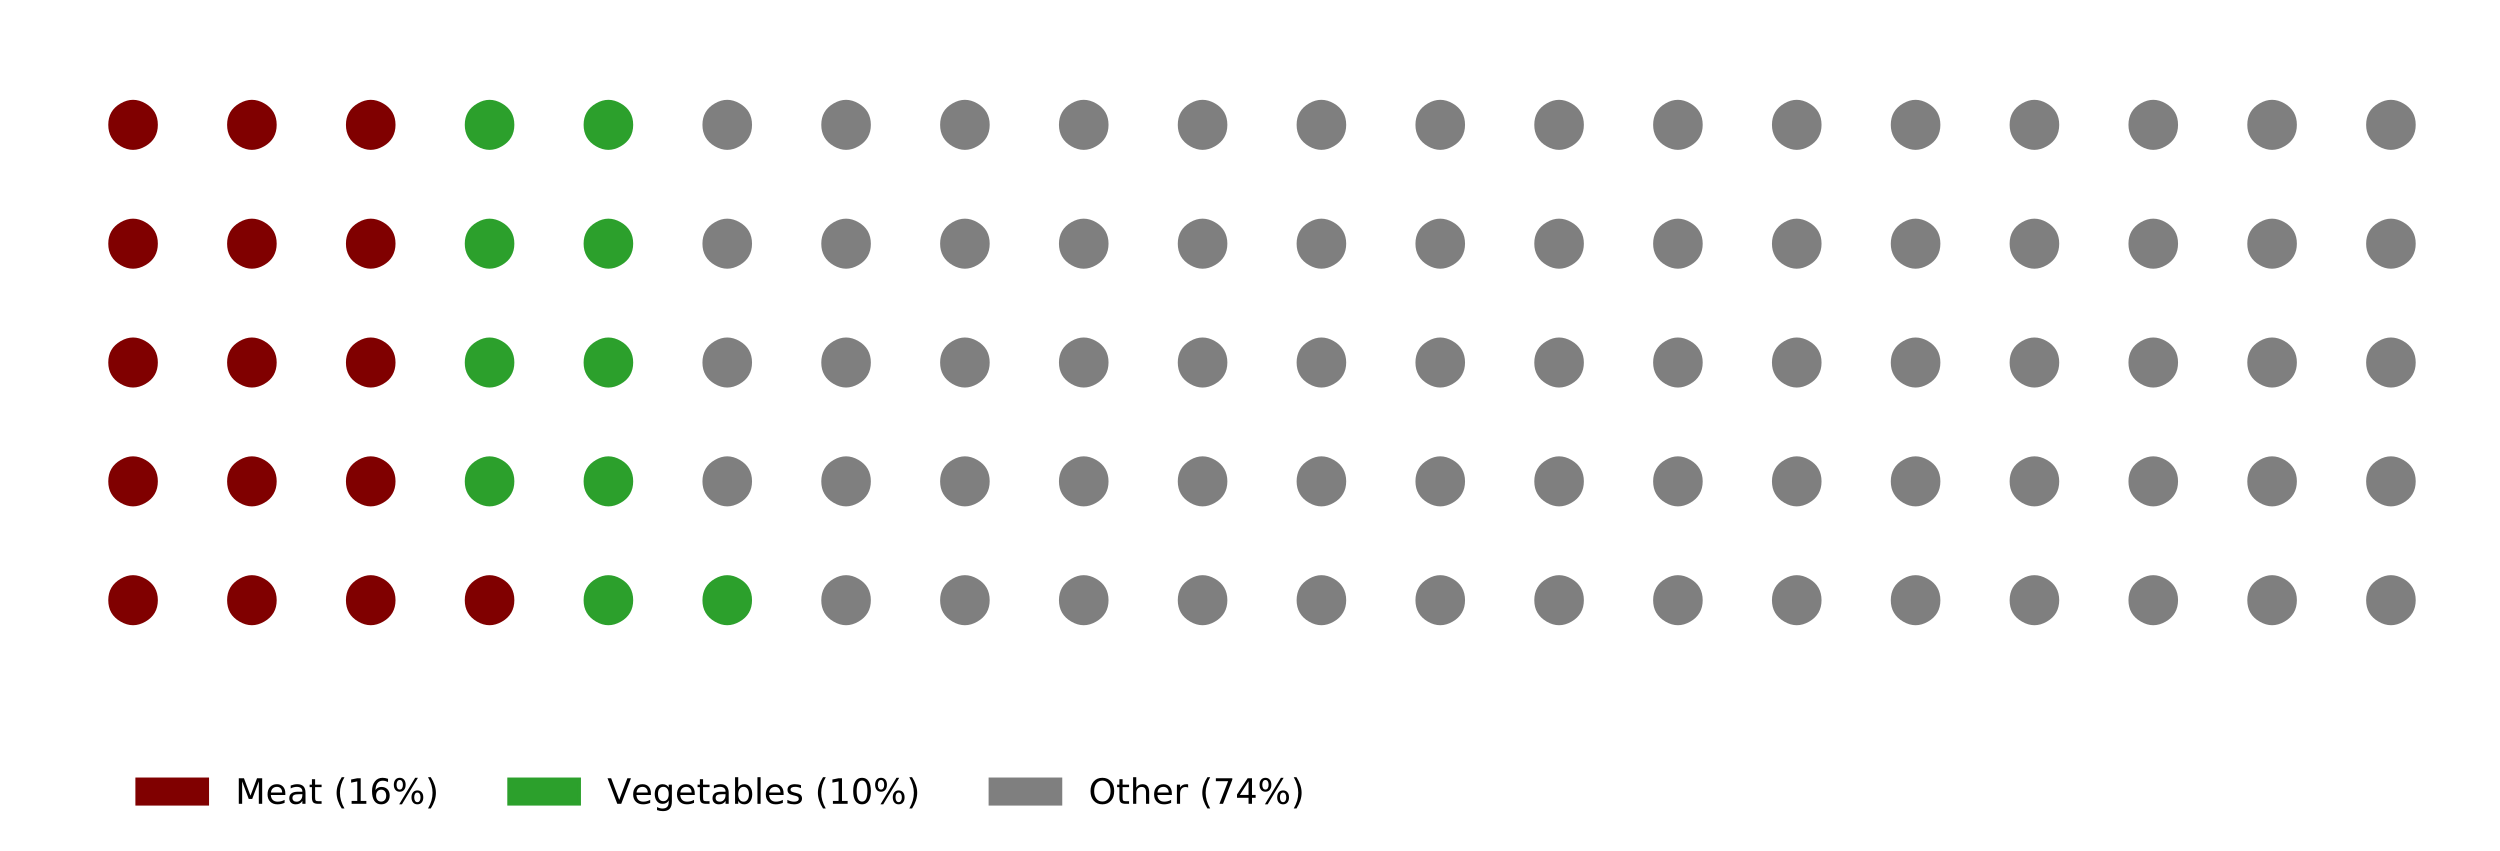
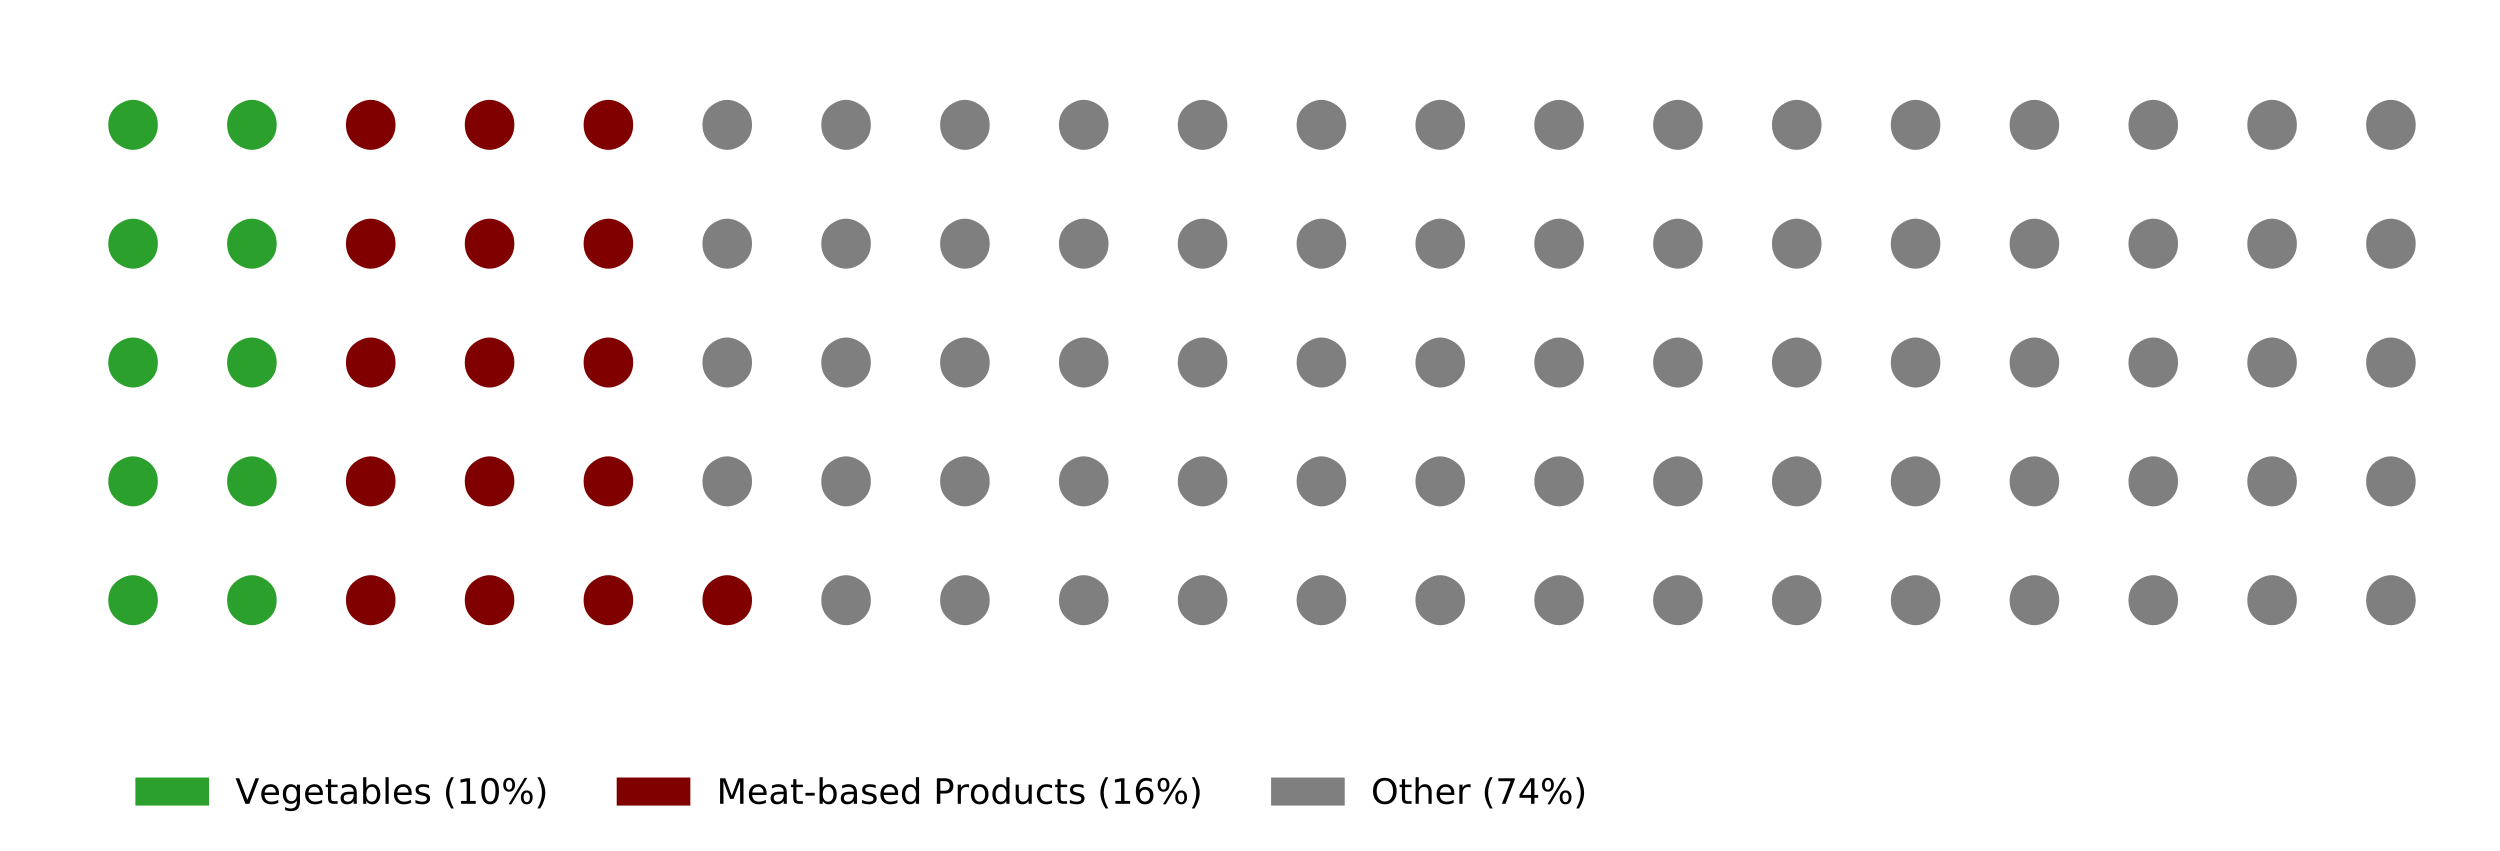
<svg xmlns="http://www.w3.org/2000/svg" xmlns:xlink="http://www.w3.org/1999/xlink" height="242.469pt" version="1.1" viewBox="0 0 712.8 242.469" width="712.8pt">
  <defs>
    <style type="text/css">
*{stroke-linecap:butt;stroke-linejoin:round;}
  </style>
  </defs>
  <g id="figure_1">
    <g id="patch_1">
      <path d="M 0 242.469  L 712.8 242.469  L 712.8 -0  L 0 -0  z " style="fill:none;" />
    </g>
    <g id="axes_1">
      <g id="text_1">
        <defs>
          <path d="M 30.719 -17.672  Q 5.469 -3.125 5.469 25.969  Q 5.469 55.078 30.719 69.625  Q 43.359 76.953 55.953 76.953  Q 68.562 76.953 81.203 69.625  Q 106.453 55.078 106.453 25.969  Q 106.453 -3.125 81.203 -17.672  Q 68.562 -25 55.953 -25  Q 43.359 -25 30.719 -17.672  z " id="DejaVuSans-2b24" />
        </defs>
-         <g style="fill:#800000;" transform="translate(30.10312 174.7632)scale(0.14 -0.14)">
+         <g style="fill:#2ca02c;" transform="translate(30.10312 174.7632)scale(0.14 -0.14)">
          <use xlink:href="#DejaVuSans-2b24" />
        </g>
      </g>
      <g id="text_2">
-         <g style="fill:#800000;" transform="translate(30.10312 140.881)scale(0.14 -0.14)">
+         <g style="fill:#2ca02c;" transform="translate(30.10312 140.881)scale(0.14 -0.14)">
          <use xlink:href="#DejaVuSans-2b24" />
        </g>
      </g>
      <g id="text_3">
-         <g style="fill:#800000;" transform="translate(30.10312 106.9988)scale(0.14 -0.14)">
+         <g style="fill:#2ca02c;" transform="translate(30.10312 106.9988)scale(0.14 -0.14)">
          <use xlink:href="#DejaVuSans-2b24" />
        </g>
      </g>
      <g id="text_4">
-         <g style="fill:#800000;" transform="translate(30.10312 73.11658)scale(0.14 -0.14)">
+         <g style="fill:#2ca02c;" transform="translate(30.10312 73.11658)scale(0.14 -0.14)">
          <use xlink:href="#DejaVuSans-2b24" />
        </g>
      </g>
      <g id="text_5">
-         <g style="fill:#800000;" transform="translate(30.10312 39.23438)scale(0.14 -0.14)">
+         <g style="fill:#2ca02c;" transform="translate(30.10312 39.23438)scale(0.14 -0.14)">
          <use xlink:href="#DejaVuSans-2b24" />
        </g>
      </g>
      <g id="text_6">
-         <g style="fill:#800000;" transform="translate(63.98532 174.7632)scale(0.14 -0.14)">
+         <g style="fill:#2ca02c;" transform="translate(63.98532 174.7632)scale(0.14 -0.14)">
          <use xlink:href="#DejaVuSans-2b24" />
        </g>
      </g>
      <g id="text_7">
-         <g style="fill:#800000;" transform="translate(63.98532 140.881)scale(0.14 -0.14)">
+         <g style="fill:#2ca02c;" transform="translate(63.98532 140.881)scale(0.14 -0.14)">
          <use xlink:href="#DejaVuSans-2b24" />
        </g>
      </g>
      <g id="text_8">
-         <g style="fill:#800000;" transform="translate(63.98532 106.9988)scale(0.14 -0.14)">
+         <g style="fill:#2ca02c;" transform="translate(63.98532 106.9988)scale(0.14 -0.14)">
          <use xlink:href="#DejaVuSans-2b24" />
        </g>
      </g>
      <g id="text_9">
-         <g style="fill:#800000;" transform="translate(63.98532 73.11658)scale(0.14 -0.14)">
+         <g style="fill:#2ca02c;" transform="translate(63.98532 73.11658)scale(0.14 -0.14)">
          <use xlink:href="#DejaVuSans-2b24" />
        </g>
      </g>
      <g id="text_10">
-         <g style="fill:#800000;" transform="translate(63.98532 39.23438)scale(0.14 -0.14)">
+         <g style="fill:#2ca02c;" transform="translate(63.98532 39.23438)scale(0.14 -0.14)">
          <use xlink:href="#DejaVuSans-2b24" />
        </g>
      </g>
      <g id="text_11">
        <g style="fill:#800000;" transform="translate(97.86752 174.7632)scale(0.14 -0.14)">
          <use xlink:href="#DejaVuSans-2b24" />
        </g>
      </g>
      <g id="text_12">
        <g style="fill:#800000;" transform="translate(97.86752 140.881)scale(0.14 -0.14)">
          <use xlink:href="#DejaVuSans-2b24" />
        </g>
      </g>
      <g id="text_13">
        <g style="fill:#800000;" transform="translate(97.86752 106.9988)scale(0.14 -0.14)">
          <use xlink:href="#DejaVuSans-2b24" />
        </g>
      </g>
      <g id="text_14">
        <g style="fill:#800000;" transform="translate(97.86752 73.11658)scale(0.14 -0.14)">
          <use xlink:href="#DejaVuSans-2b24" />
        </g>
      </g>
      <g id="text_15">
        <g style="fill:#800000;" transform="translate(97.86752 39.23438)scale(0.14 -0.14)">
          <use xlink:href="#DejaVuSans-2b24" />
        </g>
      </g>
      <g id="text_16">
        <g style="fill:#800000;" transform="translate(131.7497 174.7632)scale(0.14 -0.14)">
          <use xlink:href="#DejaVuSans-2b24" />
        </g>
      </g>
      <g id="text_17">
-         <g style="fill:#2ca02c;" transform="translate(131.7497 140.881)scale(0.14 -0.14)">
+         <g style="fill:#800000;" transform="translate(131.7497 140.881)scale(0.14 -0.14)">
          <use xlink:href="#DejaVuSans-2b24" />
        </g>
      </g>
      <g id="text_18">
-         <g style="fill:#2ca02c;" transform="translate(131.7497 106.9988)scale(0.14 -0.14)">
+         <g style="fill:#800000;" transform="translate(131.7497 106.9988)scale(0.14 -0.14)">
          <use xlink:href="#DejaVuSans-2b24" />
        </g>
      </g>
      <g id="text_19">
-         <g style="fill:#2ca02c;" transform="translate(131.7497 73.11658)scale(0.14 -0.14)">
+         <g style="fill:#800000;" transform="translate(131.7497 73.11658)scale(0.14 -0.14)">
          <use xlink:href="#DejaVuSans-2b24" />
        </g>
      </g>
      <g id="text_20">
-         <g style="fill:#2ca02c;" transform="translate(131.7497 39.23438)scale(0.14 -0.14)">
+         <g style="fill:#800000;" transform="translate(131.7497 39.23438)scale(0.14 -0.14)">
          <use xlink:href="#DejaVuSans-2b24" />
        </g>
      </g>
      <g id="text_21">
-         <g style="fill:#2ca02c;" transform="translate(165.6319 174.7632)scale(0.14 -0.14)">
+         <g style="fill:#800000;" transform="translate(165.6319 174.7632)scale(0.14 -0.14)">
          <use xlink:href="#DejaVuSans-2b24" />
        </g>
      </g>
      <g id="text_22">
-         <g style="fill:#2ca02c;" transform="translate(165.6319 140.881)scale(0.14 -0.14)">
+         <g style="fill:#800000;" transform="translate(165.6319 140.881)scale(0.14 -0.14)">
          <use xlink:href="#DejaVuSans-2b24" />
        </g>
      </g>
      <g id="text_23">
-         <g style="fill:#2ca02c;" transform="translate(165.6319 106.9988)scale(0.14 -0.14)">
+         <g style="fill:#800000;" transform="translate(165.6319 106.9988)scale(0.14 -0.14)">
          <use xlink:href="#DejaVuSans-2b24" />
        </g>
      </g>
      <g id="text_24">
-         <g style="fill:#2ca02c;" transform="translate(165.6319 73.11658)scale(0.14 -0.14)">
+         <g style="fill:#800000;" transform="translate(165.6319 73.11658)scale(0.14 -0.14)">
          <use xlink:href="#DejaVuSans-2b24" />
        </g>
      </g>
      <g id="text_25">
-         <g style="fill:#2ca02c;" transform="translate(165.6319 39.23438)scale(0.14 -0.14)">
+         <g style="fill:#800000;" transform="translate(165.6319 39.23438)scale(0.14 -0.14)">
          <use xlink:href="#DejaVuSans-2b24" />
        </g>
      </g>
      <g id="text_26">
-         <g style="fill:#2ca02c;" transform="translate(199.5141 174.7632)scale(0.14 -0.14)">
+         <g style="fill:#800000;" transform="translate(199.5141 174.7632)scale(0.14 -0.14)">
          <use xlink:href="#DejaVuSans-2b24" />
        </g>
      </g>
      <g id="text_27">
        <g style="fill:#7f7f7f;" transform="translate(199.5141 140.881)scale(0.14 -0.14)">
          <use xlink:href="#DejaVuSans-2b24" />
        </g>
      </g>
      <g id="text_28">
        <g style="fill:#7f7f7f;" transform="translate(199.5141 106.9988)scale(0.14 -0.14)">
          <use xlink:href="#DejaVuSans-2b24" />
        </g>
      </g>
      <g id="text_29">
        <g style="fill:#7f7f7f;" transform="translate(199.5141 73.11658)scale(0.14 -0.14)">
          <use xlink:href="#DejaVuSans-2b24" />
        </g>
      </g>
      <g id="text_30">
        <g style="fill:#7f7f7f;" transform="translate(199.5141 39.23438)scale(0.14 -0.14)">
          <use xlink:href="#DejaVuSans-2b24" />
        </g>
      </g>
      <g id="text_31">
        <g style="fill:#7f7f7f;" transform="translate(233.3963 174.7632)scale(0.14 -0.14)">
          <use xlink:href="#DejaVuSans-2b24" />
        </g>
      </g>
      <g id="text_32">
        <g style="fill:#7f7f7f;" transform="translate(233.3963 140.881)scale(0.14 -0.14)">
          <use xlink:href="#DejaVuSans-2b24" />
        </g>
      </g>
      <g id="text_33">
        <g style="fill:#7f7f7f;" transform="translate(233.3963 106.9988)scale(0.14 -0.14)">
          <use xlink:href="#DejaVuSans-2b24" />
        </g>
      </g>
      <g id="text_34">
        <g style="fill:#7f7f7f;" transform="translate(233.3963 73.11658)scale(0.14 -0.14)">
          <use xlink:href="#DejaVuSans-2b24" />
        </g>
      </g>
      <g id="text_35">
        <g style="fill:#7f7f7f;" transform="translate(233.3963 39.23438)scale(0.14 -0.14)">
          <use xlink:href="#DejaVuSans-2b24" />
        </g>
      </g>
      <g id="text_36">
        <g style="fill:#7f7f7f;" transform="translate(267.2785 174.7632)scale(0.14 -0.14)">
          <use xlink:href="#DejaVuSans-2b24" />
        </g>
      </g>
      <g id="text_37">
        <g style="fill:#7f7f7f;" transform="translate(267.2785 140.881)scale(0.14 -0.14)">
          <use xlink:href="#DejaVuSans-2b24" />
        </g>
      </g>
      <g id="text_38">
        <g style="fill:#7f7f7f;" transform="translate(267.2785 106.9988)scale(0.14 -0.14)">
          <use xlink:href="#DejaVuSans-2b24" />
        </g>
      </g>
      <g id="text_39">
        <g style="fill:#7f7f7f;" transform="translate(267.2785 73.11658)scale(0.14 -0.14)">
          <use xlink:href="#DejaVuSans-2b24" />
        </g>
      </g>
      <g id="text_40">
        <g style="fill:#7f7f7f;" transform="translate(267.2785 39.23438)scale(0.14 -0.14)">
          <use xlink:href="#DejaVuSans-2b24" />
        </g>
      </g>
      <g id="text_41">
        <g style="fill:#7f7f7f;" transform="translate(301.1607 174.7632)scale(0.14 -0.14)">
          <use xlink:href="#DejaVuSans-2b24" />
        </g>
      </g>
      <g id="text_42">
        <g style="fill:#7f7f7f;" transform="translate(301.1607 140.881)scale(0.14 -0.14)">
          <use xlink:href="#DejaVuSans-2b24" />
        </g>
      </g>
      <g id="text_43">
        <g style="fill:#7f7f7f;" transform="translate(301.1607 106.9988)scale(0.14 -0.14)">
          <use xlink:href="#DejaVuSans-2b24" />
        </g>
      </g>
      <g id="text_44">
        <g style="fill:#7f7f7f;" transform="translate(301.1607 73.11658)scale(0.14 -0.14)">
          <use xlink:href="#DejaVuSans-2b24" />
        </g>
      </g>
      <g id="text_45">
        <g style="fill:#7f7f7f;" transform="translate(301.1607 39.23438)scale(0.14 -0.14)">
          <use xlink:href="#DejaVuSans-2b24" />
        </g>
      </g>
      <g id="text_46">
        <g style="fill:#7f7f7f;" transform="translate(335.0429 174.7632)scale(0.14 -0.14)">
          <use xlink:href="#DejaVuSans-2b24" />
        </g>
      </g>
      <g id="text_47">
        <g style="fill:#7f7f7f;" transform="translate(335.0429 140.881)scale(0.14 -0.14)">
          <use xlink:href="#DejaVuSans-2b24" />
        </g>
      </g>
      <g id="text_48">
        <g style="fill:#7f7f7f;" transform="translate(335.0429 106.9988)scale(0.14 -0.14)">
          <use xlink:href="#DejaVuSans-2b24" />
        </g>
      </g>
      <g id="text_49">
        <g style="fill:#7f7f7f;" transform="translate(335.0429 73.11658)scale(0.14 -0.14)">
          <use xlink:href="#DejaVuSans-2b24" />
        </g>
      </g>
      <g id="text_50">
        <g style="fill:#7f7f7f;" transform="translate(335.0429 39.23438)scale(0.14 -0.14)">
          <use xlink:href="#DejaVuSans-2b24" />
        </g>
      </g>
      <g id="text_51">
        <g style="fill:#7f7f7f;" transform="translate(368.9251 174.7632)scale(0.14 -0.14)">
          <use xlink:href="#DejaVuSans-2b24" />
        </g>
      </g>
      <g id="text_52">
        <g style="fill:#7f7f7f;" transform="translate(368.9251 140.881)scale(0.14 -0.14)">
          <use xlink:href="#DejaVuSans-2b24" />
        </g>
      </g>
      <g id="text_53">
        <g style="fill:#7f7f7f;" transform="translate(368.9251 106.9988)scale(0.14 -0.14)">
          <use xlink:href="#DejaVuSans-2b24" />
        </g>
      </g>
      <g id="text_54">
        <g style="fill:#7f7f7f;" transform="translate(368.9251 73.11658)scale(0.14 -0.14)">
          <use xlink:href="#DejaVuSans-2b24" />
        </g>
      </g>
      <g id="text_55">
        <g style="fill:#7f7f7f;" transform="translate(368.9251 39.23438)scale(0.14 -0.14)">
          <use xlink:href="#DejaVuSans-2b24" />
        </g>
      </g>
      <g id="text_56">
        <g style="fill:#7f7f7f;" transform="translate(402.8073 174.7632)scale(0.14 -0.14)">
          <use xlink:href="#DejaVuSans-2b24" />
        </g>
      </g>
      <g id="text_57">
        <g style="fill:#7f7f7f;" transform="translate(402.8073 140.881)scale(0.14 -0.14)">
          <use xlink:href="#DejaVuSans-2b24" />
        </g>
      </g>
      <g id="text_58">
        <g style="fill:#7f7f7f;" transform="translate(402.8073 106.9988)scale(0.14 -0.14)">
          <use xlink:href="#DejaVuSans-2b24" />
        </g>
      </g>
      <g id="text_59">
        <g style="fill:#7f7f7f;" transform="translate(402.8073 73.11658)scale(0.14 -0.14)">
          <use xlink:href="#DejaVuSans-2b24" />
        </g>
      </g>
      <g id="text_60">
        <g style="fill:#7f7f7f;" transform="translate(402.8073 39.23438)scale(0.14 -0.14)">
          <use xlink:href="#DejaVuSans-2b24" />
        </g>
      </g>
      <g id="text_61">
        <g style="fill:#7f7f7f;" transform="translate(436.6895 174.7632)scale(0.14 -0.14)">
          <use xlink:href="#DejaVuSans-2b24" />
        </g>
      </g>
      <g id="text_62">
        <g style="fill:#7f7f7f;" transform="translate(436.6895 140.881)scale(0.14 -0.14)">
          <use xlink:href="#DejaVuSans-2b24" />
        </g>
      </g>
      <g id="text_63">
        <g style="fill:#7f7f7f;" transform="translate(436.6895 106.9988)scale(0.14 -0.14)">
          <use xlink:href="#DejaVuSans-2b24" />
        </g>
      </g>
      <g id="text_64">
        <g style="fill:#7f7f7f;" transform="translate(436.6895 73.11658)scale(0.14 -0.14)">
          <use xlink:href="#DejaVuSans-2b24" />
        </g>
      </g>
      <g id="text_65">
        <g style="fill:#7f7f7f;" transform="translate(436.6895 39.23438)scale(0.14 -0.14)">
          <use xlink:href="#DejaVuSans-2b24" />
        </g>
      </g>
      <g id="text_66">
        <g style="fill:#7f7f7f;" transform="translate(470.5717 174.7632)scale(0.14 -0.14)">
          <use xlink:href="#DejaVuSans-2b24" />
        </g>
      </g>
      <g id="text_67">
        <g style="fill:#7f7f7f;" transform="translate(470.5717 140.881)scale(0.14 -0.14)">
          <use xlink:href="#DejaVuSans-2b24" />
        </g>
      </g>
      <g id="text_68">
        <g style="fill:#7f7f7f;" transform="translate(470.5717 106.9988)scale(0.14 -0.14)">
          <use xlink:href="#DejaVuSans-2b24" />
        </g>
      </g>
      <g id="text_69">
        <g style="fill:#7f7f7f;" transform="translate(470.5717 73.11658)scale(0.14 -0.14)">
          <use xlink:href="#DejaVuSans-2b24" />
        </g>
      </g>
      <g id="text_70">
        <g style="fill:#7f7f7f;" transform="translate(470.5717 39.23438)scale(0.14 -0.14)">
          <use xlink:href="#DejaVuSans-2b24" />
        </g>
      </g>
      <g id="text_71">
        <g style="fill:#7f7f7f;" transform="translate(504.4539 174.7632)scale(0.14 -0.14)">
          <use xlink:href="#DejaVuSans-2b24" />
        </g>
      </g>
      <g id="text_72">
        <g style="fill:#7f7f7f;" transform="translate(504.4539 140.881)scale(0.14 -0.14)">
          <use xlink:href="#DejaVuSans-2b24" />
        </g>
      </g>
      <g id="text_73">
        <g style="fill:#7f7f7f;" transform="translate(504.4539 106.9988)scale(0.14 -0.14)">
          <use xlink:href="#DejaVuSans-2b24" />
        </g>
      </g>
      <g id="text_74">
        <g style="fill:#7f7f7f;" transform="translate(504.4539 73.11658)scale(0.14 -0.14)">
          <use xlink:href="#DejaVuSans-2b24" />
        </g>
      </g>
      <g id="text_75">
        <g style="fill:#7f7f7f;" transform="translate(504.4539 39.23438)scale(0.14 -0.14)">
          <use xlink:href="#DejaVuSans-2b24" />
        </g>
      </g>
      <g id="text_76">
        <g style="fill:#7f7f7f;" transform="translate(538.3361 174.7632)scale(0.14 -0.14)">
          <use xlink:href="#DejaVuSans-2b24" />
        </g>
      </g>
      <g id="text_77">
        <g style="fill:#7f7f7f;" transform="translate(538.3361 140.881)scale(0.14 -0.14)">
          <use xlink:href="#DejaVuSans-2b24" />
        </g>
      </g>
      <g id="text_78">
        <g style="fill:#7f7f7f;" transform="translate(538.3361 106.9988)scale(0.14 -0.14)">
          <use xlink:href="#DejaVuSans-2b24" />
        </g>
      </g>
      <g id="text_79">
        <g style="fill:#7f7f7f;" transform="translate(538.3361 73.11658)scale(0.14 -0.14)">
          <use xlink:href="#DejaVuSans-2b24" />
        </g>
      </g>
      <g id="text_80">
        <g style="fill:#7f7f7f;" transform="translate(538.3361 39.23438)scale(0.14 -0.14)">
          <use xlink:href="#DejaVuSans-2b24" />
        </g>
      </g>
      <g id="text_81">
        <g style="fill:#7f7f7f;" transform="translate(572.2183 174.7632)scale(0.14 -0.14)">
          <use xlink:href="#DejaVuSans-2b24" />
        </g>
      </g>
      <g id="text_82">
        <g style="fill:#7f7f7f;" transform="translate(572.2183 140.881)scale(0.14 -0.14)">
          <use xlink:href="#DejaVuSans-2b24" />
        </g>
      </g>
      <g id="text_83">
        <g style="fill:#7f7f7f;" transform="translate(572.2183 106.9988)scale(0.14 -0.14)">
          <use xlink:href="#DejaVuSans-2b24" />
        </g>
      </g>
      <g id="text_84">
        <g style="fill:#7f7f7f;" transform="translate(572.2183 73.11658)scale(0.14 -0.14)">
          <use xlink:href="#DejaVuSans-2b24" />
        </g>
      </g>
      <g id="text_85">
        <g style="fill:#7f7f7f;" transform="translate(572.2183 39.23438)scale(0.14 -0.14)">
          <use xlink:href="#DejaVuSans-2b24" />
        </g>
      </g>
      <g id="text_86">
        <g style="fill:#7f7f7f;" transform="translate(606.1004 174.7632)scale(0.14 -0.14)">
          <use xlink:href="#DejaVuSans-2b24" />
        </g>
      </g>
      <g id="text_87">
        <g style="fill:#7f7f7f;" transform="translate(606.1004 140.881)scale(0.14 -0.14)">
          <use xlink:href="#DejaVuSans-2b24" />
        </g>
      </g>
      <g id="text_88">
        <g style="fill:#7f7f7f;" transform="translate(606.1004 106.9988)scale(0.14 -0.14)">
          <use xlink:href="#DejaVuSans-2b24" />
        </g>
      </g>
      <g id="text_89">
        <g style="fill:#7f7f7f;" transform="translate(606.1004 73.11658)scale(0.14 -0.14)">
          <use xlink:href="#DejaVuSans-2b24" />
        </g>
      </g>
      <g id="text_90">
        <g style="fill:#7f7f7f;" transform="translate(606.1004 39.23438)scale(0.14 -0.14)">
          <use xlink:href="#DejaVuSans-2b24" />
        </g>
      </g>
      <g id="text_91">
        <g style="fill:#7f7f7f;" transform="translate(639.9826 174.7632)scale(0.14 -0.14)">
          <use xlink:href="#DejaVuSans-2b24" />
        </g>
      </g>
      <g id="text_92">
        <g style="fill:#7f7f7f;" transform="translate(639.9826 140.881)scale(0.14 -0.14)">
          <use xlink:href="#DejaVuSans-2b24" />
        </g>
      </g>
      <g id="text_93">
        <g style="fill:#7f7f7f;" transform="translate(639.9826 106.9988)scale(0.14 -0.14)">
          <use xlink:href="#DejaVuSans-2b24" />
        </g>
      </g>
      <g id="text_94">
        <g style="fill:#7f7f7f;" transform="translate(639.9826 73.11658)scale(0.14 -0.14)">
          <use xlink:href="#DejaVuSans-2b24" />
        </g>
      </g>
      <g id="text_95">
        <g style="fill:#7f7f7f;" transform="translate(639.9826 39.23438)scale(0.14 -0.14)">
          <use xlink:href="#DejaVuSans-2b24" />
        </g>
      </g>
      <g id="text_96">
        <g style="fill:#7f7f7f;" transform="translate(673.8648 174.7632)scale(0.14 -0.14)">
          <use xlink:href="#DejaVuSans-2b24" />
        </g>
      </g>
      <g id="text_97">
        <g style="fill:#7f7f7f;" transform="translate(673.8648 140.881)scale(0.14 -0.14)">
          <use xlink:href="#DejaVuSans-2b24" />
        </g>
      </g>
      <g id="text_98">
        <g style="fill:#7f7f7f;" transform="translate(673.8648 106.9988)scale(0.14 -0.14)">
          <use xlink:href="#DejaVuSans-2b24" />
        </g>
      </g>
      <g id="text_99">
        <g style="fill:#7f7f7f;" transform="translate(673.8648 73.11658)scale(0.14 -0.14)">
          <use xlink:href="#DejaVuSans-2b24" />
        </g>
      </g>
      <g id="text_100">
        <g style="fill:#7f7f7f;" transform="translate(673.8648 39.23438)scale(0.14 -0.14)">
          <use xlink:href="#DejaVuSans-2b24" />
        </g>
      </g>
      <g id="legend_1">
        <g id="patch_2">
-           <path d="M 37.103 235.269  L 373.972 235.269  Q 375.972 235.269 375.972 233.269  L 375.972 219.591  Q 375.972 217.591 373.972 217.591  L 37.103 217.591  Q 35.103 217.591 35.103 219.591  L 35.103 233.269  Q 35.103 235.269 37.103 235.269  z " style="fill:none;opacity:0;" />
+           <path d="M 37.103 235.269  L 454.514 235.269  Q 456.514 235.269 456.514 233.269  L 456.514 219.591  Q 456.514 217.591 454.514 217.591  L 37.103 217.591  Q 35.103 217.591 35.103 219.591  L 35.103 233.269  Q 35.103 235.269 37.103 235.269  z " style="fill:none;opacity:0;" />
        </g>
        <g id="patch_3">
-           <path d="M 39.103 229.189  L 59.103 229.189  L 59.103 222.189  L 39.103 222.189  z " style="fill:#800000;stroke:#800000;stroke-linejoin:miter;" />
+           <path d="M 39.103 229.189  L 59.103 229.189  L 59.103 222.189  L 39.103 222.189  z " style="fill:#2ca02c;stroke:#2ca02c;stroke-linejoin:miter;" />
        </g>
        <g id="text_101">
          <defs>
-             <path d="M 9.812 72.906  L 24.516 72.906  L 43.109 23.297  L 61.812 72.906  L 76.516 72.906  L 76.516 0  L 66.891 0  L 66.891 64.016  L 48.094 14.016  L 38.188 14.016  L 19.391 64.016  L 19.391 0  L 9.812 0  z " id="DejaVuSans-4d" />
+             <path d="M 28.609 0  L 0.781 72.906  L 11.078 72.906  L 34.188 11.531  L 57.328 72.906  L 67.578 72.906  L 39.797 0  z " id="DejaVuSans-56" />
            <path d="M 56.203 29.594  L 56.203 25.203  L 14.891 25.203  Q 15.484 15.922 20.484 11.062  Q 25.484 6.203 34.422 6.203  Q 39.594 6.203 44.453 7.469  Q 49.312 8.734 54.109 11.281  L 54.109 2.781  Q 49.266 0.734 44.188 -0.344  Q 39.109 -1.422 33.891 -1.422  Q 20.797 -1.422 13.156 6.188  Q 5.516 13.812 5.516 26.812  Q 5.516 40.234 12.766 48.109  Q 20.016 56 32.328 56  Q 43.359 56 49.781 48.891  Q 56.203 41.797 56.203 29.594  z M 47.219 32.234  Q 47.125 39.594 43.094 43.984  Q 39.062 48.391 32.422 48.391  Q 24.906 48.391 20.391 44.141  Q 15.875 39.891 15.188 32.172  z " id="DejaVuSans-65" />
+             <path d="M 45.406 27.984  Q 45.406 37.75 41.375 43.109  Q 37.359 48.484 30.078 48.484  Q 22.859 48.484 18.828 43.109  Q 14.797 37.75 14.797 27.984  Q 14.797 18.266 18.828 12.891  Q 22.859 7.516 30.078 7.516  Q 37.359 7.516 41.375 12.891  Q 45.406 18.266 45.406 27.984  z M 54.391 6.781  Q 54.391 -7.172 48.188 -13.984  Q 42 -20.797 29.203 -20.797  Q 24.469 -20.797 20.266 -20.094  Q 16.062 -19.391 12.109 -17.922  L 12.109 -9.188  Q 16.062 -11.328 19.922 -12.344  Q 23.781 -13.375 27.781 -13.375  Q 36.625 -13.375 41.016 -8.766  Q 45.406 -4.156 45.406 5.172  L 45.406 9.625  Q 42.625 4.781 38.281 2.391  Q 33.938 0 27.875 0  Q 17.828 0 11.672 7.656  Q 5.516 15.328 5.516 27.984  Q 5.516 40.672 11.672 48.328  Q 17.828 56 27.875 56  Q 33.938 56 38.281 53.609  Q 42.625 51.219 45.406 46.391  L 45.406 54.688  L 54.391 54.688  z " id="DejaVuSans-67" />
+             <path d="M 18.312 70.219  L 18.312 54.688  L 36.812 54.688  L 36.812 47.703  L 18.312 47.703  L 18.312 18.016  Q 18.312 11.328 20.141 9.422  Q 21.969 7.516 27.594 7.516  L 36.812 7.516  L 36.812 0  L 27.594 0  Q 17.188 0 13.234 3.875  Q 9.281 7.766 9.281 18.016  L 9.281 47.703  L 2.688 47.703  L 2.688 54.688  L 9.281 54.688  L 9.281 70.219  z " id="DejaVuSans-74" />
            <path d="M 34.281 27.484  Q 23.391 27.484 19.188 25  Q 14.984 22.516 14.984 16.5  Q 14.984 11.719 18.141 8.906  Q 21.297 6.109 26.703 6.109  Q 34.188 6.109 38.703 11.406  Q 43.219 16.703 43.219 25.484  L 43.219 27.484  z M 52.203 31.203  L 52.203 0  L 43.219 0  L 43.219 8.297  Q 40.141 3.328 35.547 0.953  Q 30.953 -1.422 24.312 -1.422  Q 15.922 -1.422 10.953 3.297  Q 6 8.016 6 15.922  Q 6 25.141 12.172 29.828  Q 18.359 34.516 30.609 34.516  L 43.219 34.516  L 43.219 35.406  Q 43.219 41.609 39.141 45  Q 35.062 48.391 27.688 48.391  Q 23 48.391 18.547 47.266  Q 14.109 46.141 10.016 43.891  L 10.016 52.203  Q 14.938 54.109 19.578 55.047  Q 24.219 56 28.609 56  Q 40.484 56 46.344 49.844  Q 52.203 43.703 52.203 31.203  z " id="DejaVuSans-61" />
-             <path d="M 18.312 70.219  L 18.312 54.688  L 36.812 54.688  L 36.812 47.703  L 18.312 47.703  L 18.312 18.016  Q 18.312 11.328 20.141 9.422  Q 21.969 7.516 27.594 7.516  L 36.812 7.516  L 36.812 0  L 27.594 0  Q 17.188 0 13.234 3.875  Q 9.281 7.766 9.281 18.016  L 9.281 47.703  L 2.688 47.703  L 2.688 54.688  L 9.281 54.688  L 9.281 70.219  z " id="DejaVuSans-74" />
+             <path d="M 48.688 27.297  Q 48.688 37.203 44.609 42.844  Q 40.531 48.484 33.406 48.484  Q 26.266 48.484 22.188 42.844  Q 18.109 37.203 18.109 27.297  Q 18.109 17.391 22.188 11.75  Q 26.266 6.109 33.406 6.109  Q 40.531 6.109 44.609 11.75  Q 48.688 17.391 48.688 27.297  z M 18.109 46.391  Q 20.953 51.266 25.266 53.625  Q 29.594 56 35.594 56  Q 45.562 56 51.781 48.094  Q 58.016 40.188 58.016 27.297  Q 58.016 14.406 51.781 6.484  Q 45.562 -1.422 35.594 -1.422  Q 29.594 -1.422 25.266 0.953  Q 20.953 3.328 18.109 8.203  L 18.109 0  L 9.078 0  L 9.078 75.984  L 18.109 75.984  z " id="DejaVuSans-62" />
+             <path d="M 9.422 75.984  L 18.406 75.984  L 18.406 0  L 9.422 0  z " id="DejaVuSans-6c" />
+             <path d="M 44.281 53.078  L 44.281 44.578  Q 40.484 46.531 36.375 47.5  Q 32.281 48.484 27.875 48.484  Q 21.188 48.484 17.844 46.438  Q 14.5 44.391 14.5 40.281  Q 14.5 37.156 16.891 35.375  Q 19.281 33.594 26.516 31.984  L 29.594 31.297  Q 39.156 29.25 43.188 25.516  Q 47.219 21.781 47.219 15.094  Q 47.219 7.469 41.188 3.016  Q 35.156 -1.422 24.609 -1.422  Q 20.219 -1.422 15.453 -0.562  Q 10.688 0.297 5.422 2  L 5.422 11.281  Q 10.406 8.688 15.234 7.391  Q 20.062 6.109 24.812 6.109  Q 31.156 6.109 34.562 8.281  Q 37.984 10.453 37.984 14.406  Q 37.984 18.062 35.516 20.016  Q 33.062 21.969 24.703 23.781  L 21.578 24.516  Q 13.234 26.266 9.516 29.906  Q 5.812 33.547 5.812 39.891  Q 5.812 47.609 11.281 51.797  Q 16.75 56 26.812 56  Q 31.781 56 36.172 55.266  Q 40.578 54.547 44.281 53.078  z " id="DejaVuSans-73" />
            <path id="DejaVuSans-20" />
            <path d="M 31 75.875  Q 24.469 64.656 21.281 53.656  Q 18.109 42.672 18.109 31.391  Q 18.109 20.125 21.312 9.062  Q 24.516 -2 31 -13.188  L 23.188 -13.188  Q 15.875 -1.703 12.234 9.375  Q 8.594 20.453 8.594 31.391  Q 8.594 42.281 12.203 53.312  Q 15.828 64.359 23.188 75.875  z " id="DejaVuSans-28" />
            <path d="M 12.406 8.297  L 28.516 8.297  L 28.516 63.922  L 10.984 60.406  L 10.984 69.391  L 28.422 72.906  L 38.281 72.906  L 38.281 8.297  L 54.391 8.297  L 54.391 0  L 12.406 0  z " id="DejaVuSans-31" />
-             <path d="M 33.016 40.375  Q 26.375 40.375 22.484 35.828  Q 18.609 31.297 18.609 23.391  Q 18.609 15.531 22.484 10.953  Q 26.375 6.391 33.016 6.391  Q 39.656 6.391 43.531 10.953  Q 47.406 15.531 47.406 23.391  Q 47.406 31.297 43.531 35.828  Q 39.656 40.375 33.016 40.375  z M 52.594 71.297  L 52.594 62.312  Q 48.875 64.062 45.094 64.984  Q 41.312 65.922 37.594 65.922  Q 27.828 65.922 22.672 59.328  Q 17.531 52.734 16.797 39.406  Q 19.672 43.656 24.016 45.922  Q 28.375 48.188 33.594 48.188  Q 44.578 48.188 50.953 41.516  Q 57.328 34.859 57.328 23.391  Q 57.328 12.156 50.688 5.359  Q 44.047 -1.422 33.016 -1.422  Q 20.359 -1.422 13.672 8.266  Q 6.984 17.969 6.984 36.375  Q 6.984 53.656 15.188 63.938  Q 23.391 74.219 37.203 74.219  Q 40.922 74.219 44.703 73.484  Q 48.484 72.75 52.594 71.297  z " id="DejaVuSans-36" />
+             <path d="M 31.781 66.406  Q 24.172 66.406 20.328 58.906  Q 16.5 51.422 16.5 36.375  Q 16.5 21.391 20.328 13.891  Q 24.172 6.391 31.781 6.391  Q 39.453 6.391 43.281 13.891  Q 47.125 21.391 47.125 36.375  Q 47.125 51.422 43.281 58.906  Q 39.453 66.406 31.781 66.406  z M 31.781 74.219  Q 44.047 74.219 50.516 64.516  Q 56.984 54.828 56.984 36.375  Q 56.984 17.969 50.516 8.266  Q 44.047 -1.422 31.781 -1.422  Q 19.531 -1.422 13.062 8.266  Q 6.594 17.969 6.594 36.375  Q 6.594 54.828 13.062 64.516  Q 19.531 74.219 31.781 74.219  z " id="DejaVuSans-30" />
            <path d="M 72.703 32.078  Q 68.453 32.078 66.031 28.469  Q 63.625 24.859 63.625 18.406  Q 63.625 12.062 66.031 8.422  Q 68.453 4.781 72.703 4.781  Q 76.859 4.781 79.266 8.422  Q 81.688 12.062 81.688 18.406  Q 81.688 24.812 79.266 28.438  Q 76.859 32.078 72.703 32.078  z M 72.703 38.281  Q 80.422 38.281 84.953 32.906  Q 89.5 27.547 89.5 18.406  Q 89.5 9.281 84.938 3.922  Q 80.375 -1.422 72.703 -1.422  Q 64.891 -1.422 60.344 3.922  Q 55.812 9.281 55.812 18.406  Q 55.812 27.594 60.375 32.938  Q 64.938 38.281 72.703 38.281  z M 22.312 68.016  Q 18.109 68.016 15.688 64.375  Q 13.281 60.75 13.281 54.391  Q 13.281 47.953 15.672 44.328  Q 18.062 40.719 22.312 40.719  Q 26.562 40.719 28.969 44.328  Q 31.391 47.953 31.391 54.391  Q 31.391 60.688 28.953 64.344  Q 26.516 68.016 22.312 68.016  z M 66.406 74.219  L 74.219 74.219  L 28.609 -1.422  L 20.797 -1.422  z M 22.312 74.219  Q 30.031 74.219 34.609 68.875  Q 39.203 63.531 39.203 54.391  Q 39.203 45.172 34.641 39.844  Q 30.078 34.516 22.312 34.516  Q 14.547 34.516 10.031 39.859  Q 5.516 45.219 5.516 54.391  Q 5.516 63.484 10.047 68.844  Q 14.594 74.219 22.312 74.219  z " id="DejaVuSans-25" />
            <path d="M 8.016 75.875  L 15.828 75.875  Q 23.141 64.359 26.781 53.312  Q 30.422 42.281 30.422 31.391  Q 30.422 20.453 26.781 9.375  Q 23.141 -1.703 15.828 -13.188  L 8.016 -13.188  Q 14.5 -2 17.703 9.062  Q 20.906 20.125 20.906 31.391  Q 20.906 42.672 17.703 53.656  Q 14.5 64.656 8.016 75.875  z " id="DejaVuSans-29" />
          </defs>
          <g transform="translate(67.10313 229.1891)scale(0.1 -0.1)">
-             <use xlink:href="#DejaVuSans-4d" />
-             <use x="86.279" xlink:href="#DejaVuSans-65" />
-             <use x="147.803" xlink:href="#DejaVuSans-61" />
-             <use x="209.082" xlink:href="#DejaVuSans-74" />
-             <use x="248.291" xlink:href="#DejaVuSans-20" />
-             <use x="280.078" xlink:href="#DejaVuSans-28" />
-             <use x="319.092" xlink:href="#DejaVuSans-31" />
-             <use x="382.715" xlink:href="#DejaVuSans-36" />
-             <use x="446.338" xlink:href="#DejaVuSans-25" />
-             <use x="541.357" xlink:href="#DejaVuSans-29" />
-           </g>
-         </g>
-         <g id="patch_4">
-           <path d="M 145.141 229.189  L 165.141 229.189  L 165.141 222.189  L 145.141 222.189  z " style="fill:#2ca02c;stroke:#2ca02c;stroke-linejoin:miter;" />
-         </g>
-         <g id="text_102">
-           <defs>
-             <path d="M 28.609 0  L 0.781 72.906  L 11.078 72.906  L 34.188 11.531  L 57.328 72.906  L 67.578 72.906  L 39.797 0  z " id="DejaVuSans-56" />
-             <path d="M 45.406 27.984  Q 45.406 37.75 41.375 43.109  Q 37.359 48.484 30.078 48.484  Q 22.859 48.484 18.828 43.109  Q 14.797 37.75 14.797 27.984  Q 14.797 18.266 18.828 12.891  Q 22.859 7.516 30.078 7.516  Q 37.359 7.516 41.375 12.891  Q 45.406 18.266 45.406 27.984  z M 54.391 6.781  Q 54.391 -7.172 48.188 -13.984  Q 42 -20.797 29.203 -20.797  Q 24.469 -20.797 20.266 -20.094  Q 16.062 -19.391 12.109 -17.922  L 12.109 -9.188  Q 16.062 -11.328 19.922 -12.344  Q 23.781 -13.375 27.781 -13.375  Q 36.625 -13.375 41.016 -8.766  Q 45.406 -4.156 45.406 5.172  L 45.406 9.625  Q 42.625 4.781 38.281 2.391  Q 33.938 0 27.875 0  Q 17.828 0 11.672 7.656  Q 5.516 15.328 5.516 27.984  Q 5.516 40.672 11.672 48.328  Q 17.828 56 27.875 56  Q 33.938 56 38.281 53.609  Q 42.625 51.219 45.406 46.391  L 45.406 54.688  L 54.391 54.688  z " id="DejaVuSans-67" />
-             <path d="M 48.688 27.297  Q 48.688 37.203 44.609 42.844  Q 40.531 48.484 33.406 48.484  Q 26.266 48.484 22.188 42.844  Q 18.109 37.203 18.109 27.297  Q 18.109 17.391 22.188 11.75  Q 26.266 6.109 33.406 6.109  Q 40.531 6.109 44.609 11.75  Q 48.688 17.391 48.688 27.297  z M 18.109 46.391  Q 20.953 51.266 25.266 53.625  Q 29.594 56 35.594 56  Q 45.562 56 51.781 48.094  Q 58.016 40.188 58.016 27.297  Q 58.016 14.406 51.781 6.484  Q 45.562 -1.422 35.594 -1.422  Q 29.594 -1.422 25.266 0.953  Q 20.953 3.328 18.109 8.203  L 18.109 0  L 9.078 0  L 9.078 75.984  L 18.109 75.984  z " id="DejaVuSans-62" />
-             <path d="M 9.422 75.984  L 18.406 75.984  L 18.406 0  L 9.422 0  z " id="DejaVuSans-6c" />
-             <path d="M 44.281 53.078  L 44.281 44.578  Q 40.484 46.531 36.375 47.5  Q 32.281 48.484 27.875 48.484  Q 21.188 48.484 17.844 46.438  Q 14.5 44.391 14.5 40.281  Q 14.5 37.156 16.891 35.375  Q 19.281 33.594 26.516 31.984  L 29.594 31.297  Q 39.156 29.25 43.188 25.516  Q 47.219 21.781 47.219 15.094  Q 47.219 7.469 41.188 3.016  Q 35.156 -1.422 24.609 -1.422  Q 20.219 -1.422 15.453 -0.562  Q 10.688 0.297 5.422 2  L 5.422 11.281  Q 10.406 8.688 15.234 7.391  Q 20.062 6.109 24.812 6.109  Q 31.156 6.109 34.562 8.281  Q 37.984 10.453 37.984 14.406  Q 37.984 18.062 35.516 20.016  Q 33.062 21.969 24.703 23.781  L 21.578 24.516  Q 13.234 26.266 9.516 29.906  Q 5.812 33.547 5.812 39.891  Q 5.812 47.609 11.281 51.797  Q 16.75 56 26.812 56  Q 31.781 56 36.172 55.266  Q 40.578 54.547 44.281 53.078  z " id="DejaVuSans-73" />
-             <path d="M 31.781 66.406  Q 24.172 66.406 20.328 58.906  Q 16.5 51.422 16.5 36.375  Q 16.5 21.391 20.328 13.891  Q 24.172 6.391 31.781 6.391  Q 39.453 6.391 43.281 13.891  Q 47.125 21.391 47.125 36.375  Q 47.125 51.422 43.281 58.906  Q 39.453 66.406 31.781 66.406  z M 31.781 74.219  Q 44.047 74.219 50.516 64.516  Q 56.984 54.828 56.984 36.375  Q 56.984 17.969 50.516 8.266  Q 44.047 -1.422 31.781 -1.422  Q 19.531 -1.422 13.062 8.266  Q 6.594 17.969 6.594 36.375  Q 6.594 54.828 13.062 64.516  Q 19.531 74.219 31.781 74.219  z " id="DejaVuSans-30" />
-           </defs>
-           <g transform="translate(173.1406 229.1891)scale(0.1 -0.1)">
            <use xlink:href="#DejaVuSans-56" />
            <use x="68.299" xlink:href="#DejaVuSans-65" />
            <use x="129.822" xlink:href="#DejaVuSans-67" />
            <use x="193.299" xlink:href="#DejaVuSans-65" />
            <use x="254.822" xlink:href="#DejaVuSans-74" />
            <use x="294.031" xlink:href="#DejaVuSans-61" />
            <use x="355.311" xlink:href="#DejaVuSans-62" />
            <use x="418.787" xlink:href="#DejaVuSans-6c" />
            <use x="446.57" xlink:href="#DejaVuSans-65" />
            <use x="508.094" xlink:href="#DejaVuSans-73" />
            <use x="560.193" xlink:href="#DejaVuSans-20" />
            <use x="591.98" xlink:href="#DejaVuSans-28" />
            <use x="630.994" xlink:href="#DejaVuSans-31" />
            <use x="694.617" xlink:href="#DejaVuSans-30" />
            <use x="758.24" xlink:href="#DejaVuSans-25" />
            <use x="853.26" xlink:href="#DejaVuSans-29" />
          </g>
        </g>
+         <g id="patch_4">
+           <path d="M 176.333 229.189  L 196.333 229.189  L 196.333 222.189  L 176.333 222.189  z " style="fill:#800000;stroke:#800000;stroke-linejoin:miter;" />
+         </g>
+         <g id="text_102">
+           <defs>
+             <path d="M 9.812 72.906  L 24.516 72.906  L 43.109 23.297  L 61.812 72.906  L 76.516 72.906  L 76.516 0  L 66.891 0  L 66.891 64.016  L 48.094 14.016  L 38.188 14.016  L 19.391 64.016  L 19.391 0  L 9.812 0  z " id="DejaVuSans-4d" />
+             <path d="M 4.891 31.391  L 31.203 31.391  L 31.203 23.391  L 4.891 23.391  z " id="DejaVuSans-2d" />
+             <path d="M 45.406 46.391  L 45.406 75.984  L 54.391 75.984  L 54.391 0  L 45.406 0  L 45.406 8.203  Q 42.578 3.328 38.25 0.953  Q 33.938 -1.422 27.875 -1.422  Q 17.969 -1.422 11.734 6.484  Q 5.516 14.406 5.516 27.297  Q 5.516 40.188 11.734 48.094  Q 17.969 56 27.875 56  Q 33.938 56 38.25 53.625  Q 42.578 51.266 45.406 46.391  z M 14.797 27.297  Q 14.797 17.391 18.875 11.75  Q 22.953 6.109 30.078 6.109  Q 37.203 6.109 41.297 11.75  Q 45.406 17.391 45.406 27.297  Q 45.406 37.203 41.297 42.844  Q 37.203 48.484 30.078 48.484  Q 22.953 48.484 18.875 42.844  Q 14.797 37.203 14.797 27.297  z " id="DejaVuSans-64" />
+             <path d="M 19.672 64.797  L 19.672 37.406  L 32.078 37.406  Q 38.969 37.406 42.719 40.969  Q 46.484 44.531 46.484 51.125  Q 46.484 57.672 42.719 61.234  Q 38.969 64.797 32.078 64.797  z M 9.812 72.906  L 32.078 72.906  Q 44.344 72.906 50.609 67.359  Q 56.891 61.812 56.891 51.125  Q 56.891 40.328 50.609 34.812  Q 44.344 29.297 32.078 29.297  L 19.672 29.297  L 19.672 0  L 9.812 0  z " id="DejaVuSans-50" />
+             <path d="M 41.109 46.297  Q 39.594 47.172 37.812 47.578  Q 36.031 48 33.891 48  Q 26.266 48 22.188 43.047  Q 18.109 38.094 18.109 28.812  L 18.109 0  L 9.078 0  L 9.078 54.688  L 18.109 54.688  L 18.109 46.188  Q 20.953 51.172 25.484 53.578  Q 30.031 56 36.531 56  Q 37.453 56 38.578 55.875  Q 39.703 55.766 41.062 55.516  z " id="DejaVuSans-72" />
+             <path d="M 30.609 48.391  Q 23.391 48.391 19.188 42.75  Q 14.984 37.109 14.984 27.297  Q 14.984 17.484 19.156 11.844  Q 23.344 6.203 30.609 6.203  Q 37.797 6.203 41.984 11.859  Q 46.188 17.531 46.188 27.297  Q 46.188 37.016 41.984 42.703  Q 37.797 48.391 30.609 48.391  z M 30.609 56  Q 42.328 56 49.016 48.375  Q 55.719 40.766 55.719 27.297  Q 55.719 13.875 49.016 6.219  Q 42.328 -1.422 30.609 -1.422  Q 18.844 -1.422 12.172 6.219  Q 5.516 13.875 5.516 27.297  Q 5.516 40.766 12.172 48.375  Q 18.844 56 30.609 56  z " id="DejaVuSans-6f" />
+             <path d="M 8.5 21.578  L 8.5 54.688  L 17.484 54.688  L 17.484 21.922  Q 17.484 14.156 20.5 10.266  Q 23.531 6.391 29.594 6.391  Q 36.859 6.391 41.078 11.031  Q 45.312 15.672 45.312 23.688  L 45.312 54.688  L 54.297 54.688  L 54.297 0  L 45.312 0  L 45.312 8.406  Q 42.047 3.422 37.719 1  Q 33.406 -1.422 27.688 -1.422  Q 18.266 -1.422 13.375 4.438  Q 8.5 10.297 8.5 21.578  z M 31.109 56  z " id="DejaVuSans-75" />
+             <path d="M 48.781 52.594  L 48.781 44.188  Q 44.969 46.297 41.141 47.344  Q 37.312 48.391 33.406 48.391  Q 24.656 48.391 19.812 42.844  Q 14.984 37.312 14.984 27.297  Q 14.984 17.281 19.812 11.734  Q 24.656 6.203 33.406 6.203  Q 37.312 6.203 41.141 7.25  Q 44.969 8.297 48.781 10.406  L 48.781 2.094  Q 45.016 0.344 40.984 -0.531  Q 36.969 -1.422 32.422 -1.422  Q 20.062 -1.422 12.781 6.344  Q 5.516 14.109 5.516 27.297  Q 5.516 40.672 12.859 48.328  Q 20.219 56 33.016 56  Q 37.156 56 41.109 55.141  Q 45.062 54.297 48.781 52.594  z " id="DejaVuSans-63" />
+             <path d="M 33.016 40.375  Q 26.375 40.375 22.484 35.828  Q 18.609 31.297 18.609 23.391  Q 18.609 15.531 22.484 10.953  Q 26.375 6.391 33.016 6.391  Q 39.656 6.391 43.531 10.953  Q 47.406 15.531 47.406 23.391  Q 47.406 31.297 43.531 35.828  Q 39.656 40.375 33.016 40.375  z M 52.594 71.297  L 52.594 62.312  Q 48.875 64.062 45.094 64.984  Q 41.312 65.922 37.594 65.922  Q 27.828 65.922 22.672 59.328  Q 17.531 52.734 16.797 39.406  Q 19.672 43.656 24.016 45.922  Q 28.375 48.188 33.594 48.188  Q 44.578 48.188 50.953 41.516  Q 57.328 34.859 57.328 23.391  Q 57.328 12.156 50.688 5.359  Q 44.047 -1.422 33.016 -1.422  Q 20.359 -1.422 13.672 8.266  Q 6.984 17.969 6.984 36.375  Q 6.984 53.656 15.188 63.938  Q 23.391 74.219 37.203 74.219  Q 40.922 74.219 44.703 73.484  Q 48.484 72.75 52.594 71.297  z " id="DejaVuSans-36" />
+           </defs>
+           <g transform="translate(204.3328 229.1891)scale(0.1 -0.1)">
+             <use xlink:href="#DejaVuSans-4d" />
+             <use x="86.279" xlink:href="#DejaVuSans-65" />
+             <use x="147.803" xlink:href="#DejaVuSans-61" />
+             <use x="209.082" xlink:href="#DejaVuSans-74" />
+             <use x="248.291" xlink:href="#DejaVuSans-2d" />
+             <use x="284.375" xlink:href="#DejaVuSans-62" />
+             <use x="347.852" xlink:href="#DejaVuSans-61" />
+             <use x="409.131" xlink:href="#DejaVuSans-73" />
+             <use x="461.23" xlink:href="#DejaVuSans-65" />
+             <use x="522.754" xlink:href="#DejaVuSans-64" />
+             <use x="586.23" xlink:href="#DejaVuSans-20" />
+             <use x="618.018" xlink:href="#DejaVuSans-50" />
+             <use x="678.305" xlink:href="#DejaVuSans-72" />
+             <use x="719.387" xlink:href="#DejaVuSans-6f" />
+             <use x="780.568" xlink:href="#DejaVuSans-64" />
+             <use x="844.045" xlink:href="#DejaVuSans-75" />
+             <use x="907.424" xlink:href="#DejaVuSans-63" />
+             <use x="962.404" xlink:href="#DejaVuSans-74" />
+             <use x="1001.613" xlink:href="#DejaVuSans-73" />
+             <use x="1053.713" xlink:href="#DejaVuSans-20" />
+             <use x="1085.5" xlink:href="#DejaVuSans-28" />
+             <use x="1124.514" xlink:href="#DejaVuSans-31" />
+             <use x="1188.137" xlink:href="#DejaVuSans-36" />
+             <use x="1251.76" xlink:href="#DejaVuSans-25" />
+             <use x="1346.779" xlink:href="#DejaVuSans-29" />
+           </g>
+         </g>
        <g id="patch_5">
-           <path d="M 282.37 229.189  L 302.37 229.189  L 302.37 222.189  L 282.37 222.189  z " style="fill:#7f7f7f;stroke:#7f7f7f;stroke-linejoin:miter;" />
+           <path d="M 362.913 229.189  L 382.913 229.189  L 382.913 222.189  L 362.913 222.189  z " style="fill:#7f7f7f;stroke:#7f7f7f;stroke-linejoin:miter;" />
        </g>
        <g id="text_103">
          <defs>
            <path d="M 39.406 66.219  Q 28.656 66.219 22.328 58.203  Q 16.016 50.203 16.016 36.375  Q 16.016 22.609 22.328 14.594  Q 28.656 6.594 39.406 6.594  Q 50.141 6.594 56.422 14.594  Q 62.703 22.609 62.703 36.375  Q 62.703 50.203 56.422 58.203  Q 50.141 66.219 39.406 66.219  z M 39.406 74.219  Q 54.734 74.219 63.906 63.938  Q 73.094 53.656 73.094 36.375  Q 73.094 19.141 63.906 8.859  Q 54.734 -1.422 39.406 -1.422  Q 24.031 -1.422 14.812 8.828  Q 5.609 19.094 5.609 36.375  Q 5.609 53.656 14.812 63.938  Q 24.031 74.219 39.406 74.219  z " id="DejaVuSans-4f" />
            <path d="M 54.891 33.016  L 54.891 0  L 45.906 0  L 45.906 32.719  Q 45.906 40.484 42.875 44.328  Q 39.844 48.188 33.797 48.188  Q 26.516 48.188 22.312 43.547  Q 18.109 38.922 18.109 30.906  L 18.109 0  L 9.078 0  L 9.078 75.984  L 18.109 75.984  L 18.109 46.188  Q 21.344 51.125 25.703 53.562  Q 30.078 56 35.797 56  Q 45.219 56 50.047 50.172  Q 54.891 44.344 54.891 33.016  z " id="DejaVuSans-68" />
-             <path d="M 41.109 46.297  Q 39.594 47.172 37.812 47.578  Q 36.031 48 33.891 48  Q 26.266 48 22.188 43.047  Q 18.109 38.094 18.109 28.812  L 18.109 0  L 9.078 0  L 9.078 54.688  L 18.109 54.688  L 18.109 46.188  Q 20.953 51.172 25.484 53.578  Q 30.031 56 36.531 56  Q 37.453 56 38.578 55.875  Q 39.703 55.766 41.062 55.516  z " id="DejaVuSans-72" />
            <path d="M 8.203 72.906  L 55.078 72.906  L 55.078 68.703  L 28.609 0  L 18.312 0  L 43.219 64.594  L 8.203 64.594  z " id="DejaVuSans-37" />
            <path d="M 37.797 64.312  L 12.891 25.391  L 37.797 25.391  z M 35.203 72.906  L 47.609 72.906  L 47.609 25.391  L 58.016 25.391  L 58.016 17.188  L 47.609 17.188  L 47.609 0  L 37.797 0  L 37.797 17.188  L 4.891 17.188  L 4.891 26.703  z " id="DejaVuSans-34" />
          </defs>
-           <g transform="translate(310.3703 229.1891)scale(0.1 -0.1)">
+           <g transform="translate(390.9125 229.1891)scale(0.1 -0.1)">
            <use xlink:href="#DejaVuSans-4f" />
            <use x="78.711" xlink:href="#DejaVuSans-74" />
            <use x="117.92" xlink:href="#DejaVuSans-68" />
            <use x="181.299" xlink:href="#DejaVuSans-65" />
            <use x="242.822" xlink:href="#DejaVuSans-72" />
            <use x="283.936" xlink:href="#DejaVuSans-20" />
            <use x="315.723" xlink:href="#DejaVuSans-28" />
            <use x="354.736" xlink:href="#DejaVuSans-37" />
            <use x="418.359" xlink:href="#DejaVuSans-34" />
            <use x="481.982" xlink:href="#DejaVuSans-25" />
            <use x="577.002" xlink:href="#DejaVuSans-29" />
          </g>
        </g>
      </g>
    </g>
  </g>
</svg>
